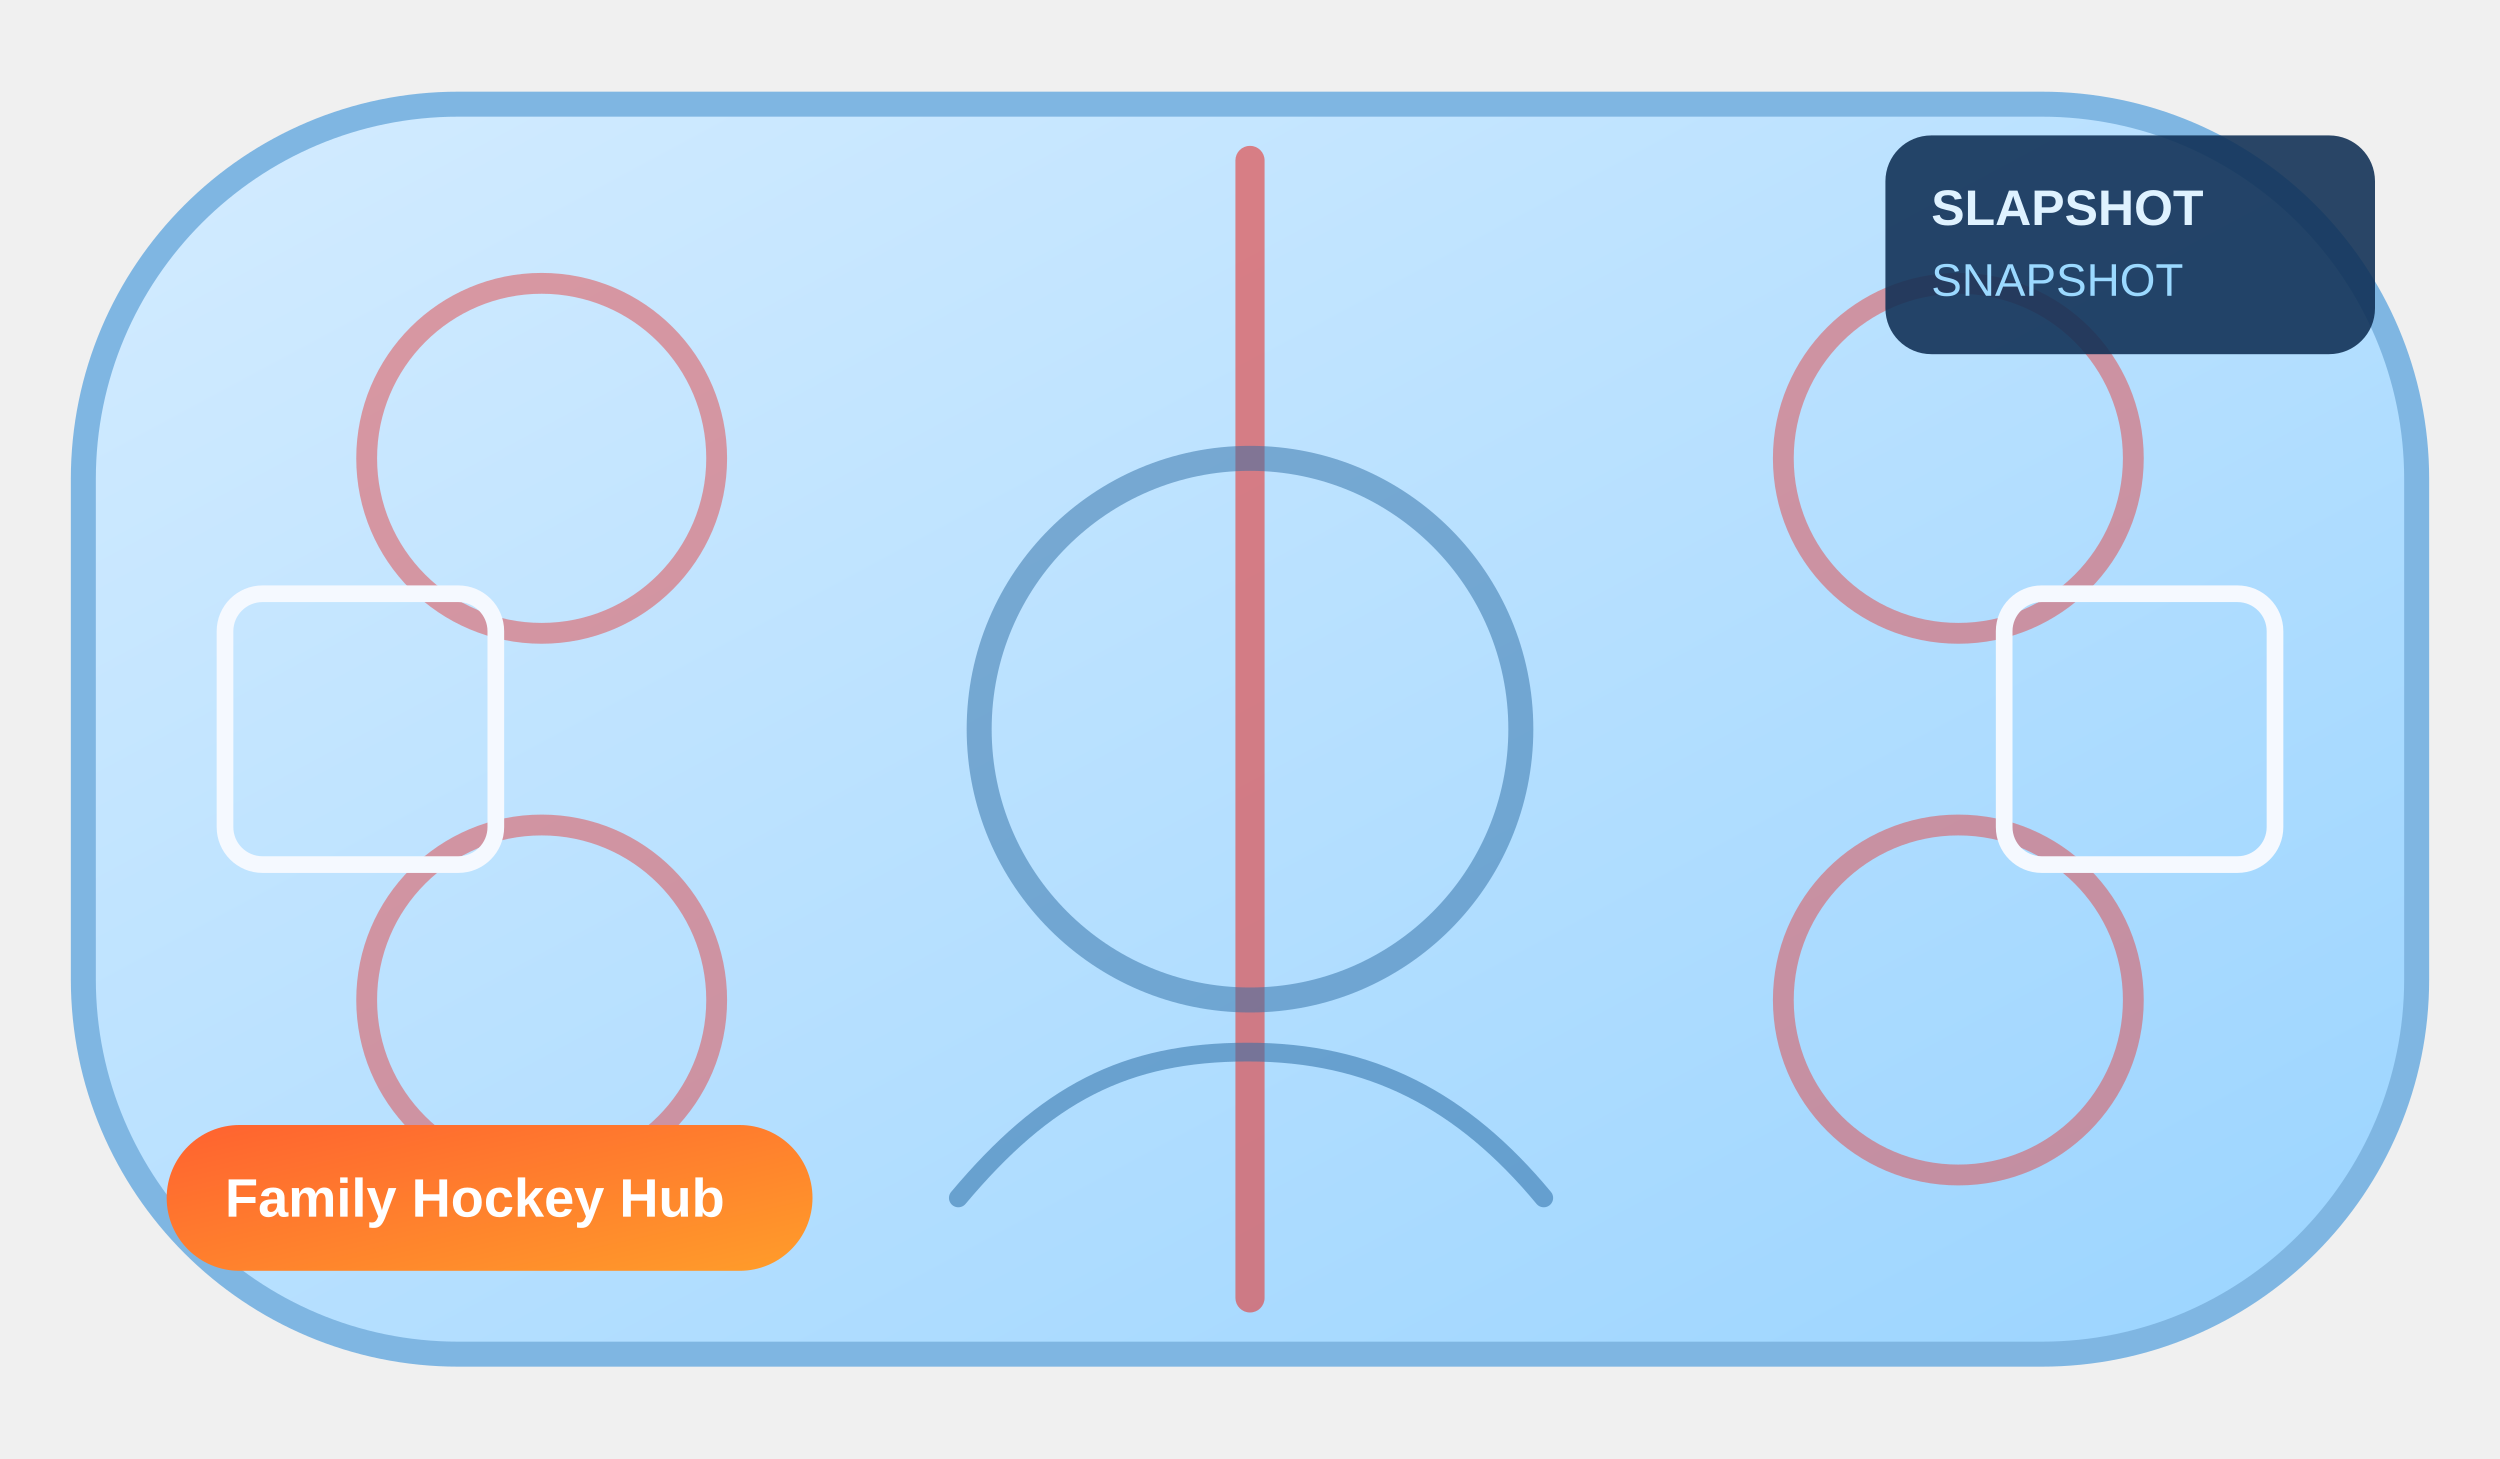
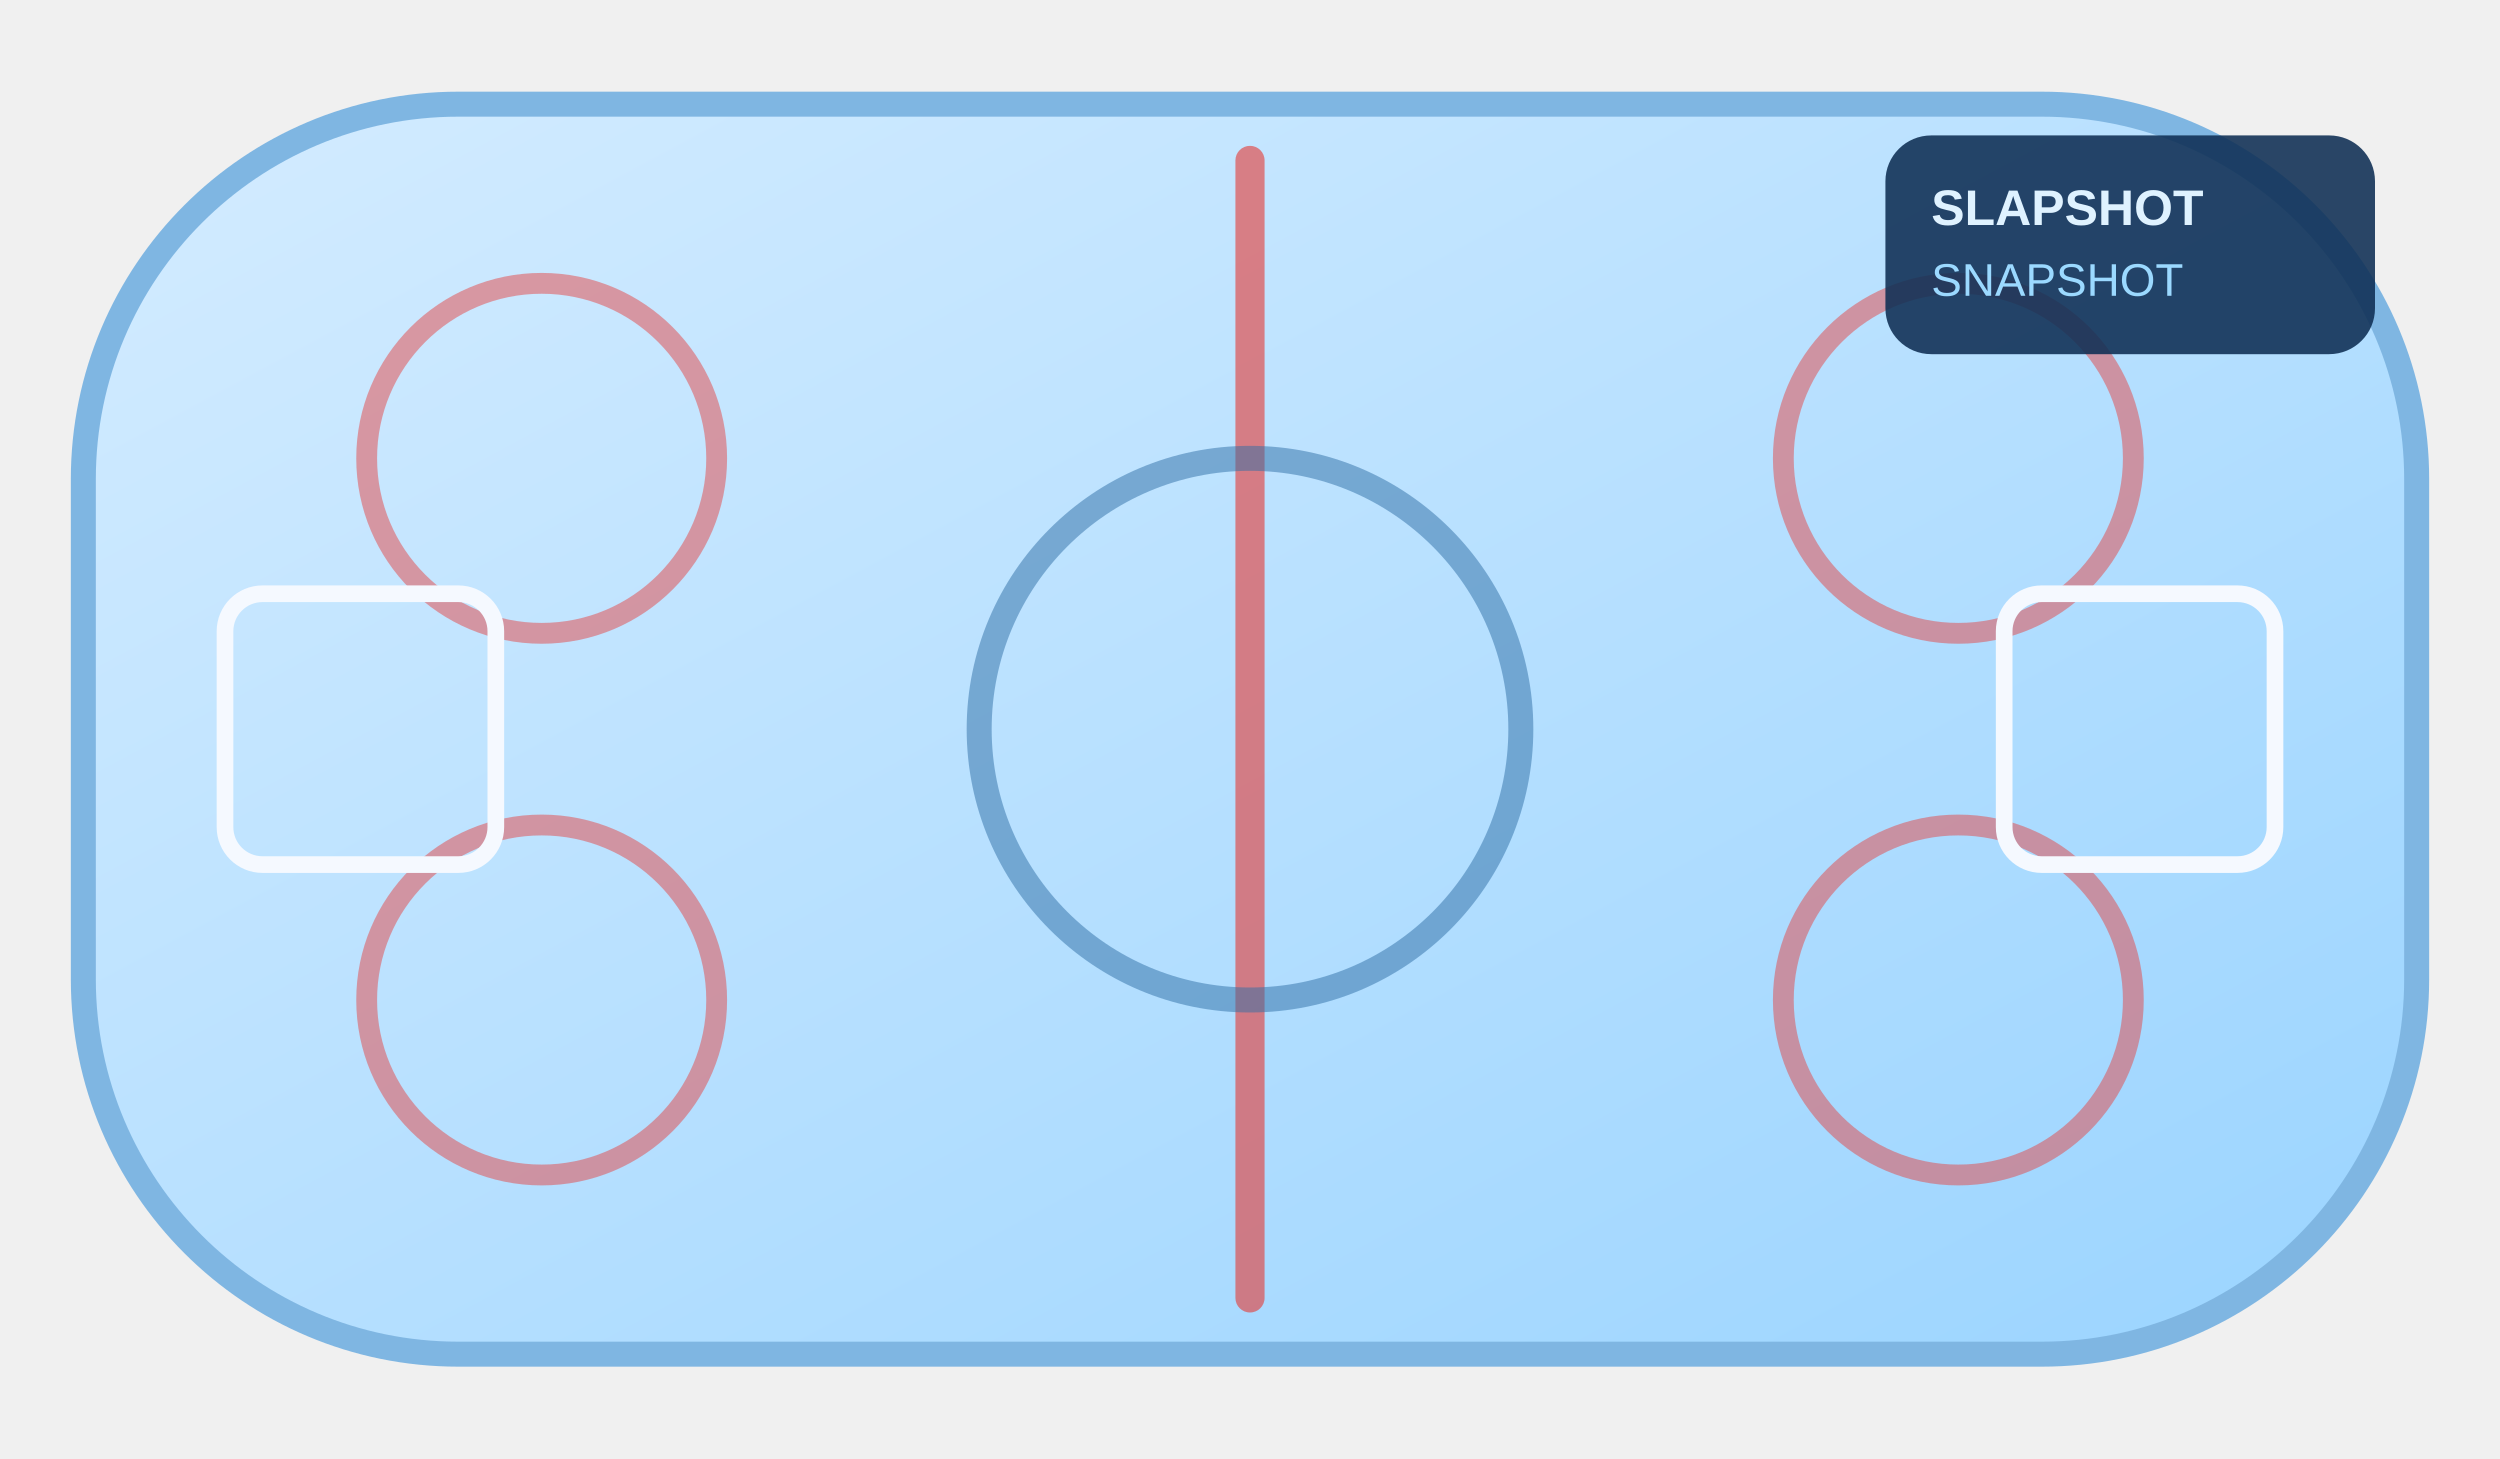
<svg xmlns="http://www.w3.org/2000/svg" width="1200" height="700" viewBox="0 0 1200 700" fill="none">
  <defs>
    <linearGradient id="ice" x1="0" y1="0" x2="1" y2="1">
      <stop offset="0%" stop-color="#d4ecff" />
      <stop offset="100%" stop-color="#9ad4ff" />
    </linearGradient>
    <linearGradient id="bar" x1="0" y1="0" x2="1" y2="1">
      <stop offset="0%" stop-color="#ff6230" />
      <stop offset="100%" stop-color="#ff9d2a" />
    </linearGradient>
  </defs>
  <rect x="40" y="50" width="1120" height="600" rx="180" fill="url(#ice)" stroke="#7fb6e2" stroke-width="12" />
  <rect x="593" y="70" width="14" height="560" rx="7" fill="#e53935" fill-opacity=".6" />
  <circle cx="600" cy="350" r="130" stroke="#2e6fa7" stroke-opacity=".5" stroke-width="12" />
  <circle cx="260" cy="220" r="84" stroke="#e54646" stroke-opacity=".5" stroke-width="10" />
  <circle cx="260" cy="480" r="84" stroke="#e54646" stroke-opacity=".5" stroke-width="10" />
  <circle cx="940" cy="220" r="84" stroke="#e54646" stroke-opacity=".5" stroke-width="10" />
  <circle cx="940" cy="480" r="84" stroke="#e54646" stroke-opacity=".5" stroke-width="10" />
  <rect x="108" y="285" width="130" height="130" rx="18" stroke="#f5f9ff" stroke-width="8" />
  <rect x="962" y="285" width="130" height="130" rx="18" stroke="#f5f9ff" stroke-width="8" />
-   <path d="M460 575C502 525 540 505 599 505C658 505 702 528 741 575" stroke="#2e6fa7" stroke-opacity=".55" stroke-width="9" stroke-linecap="round" />
  <g transform="translate(905 65)">
    <rect width="235" height="105" rx="22" fill="#0f2f54" opacity=".88" />
    <text x="22" y="43" fill="#dff2ff" font-family="Arial, sans-serif" font-size="24" font-weight="700">SLAPSHOT</text>
    <text x="22" y="77" fill="#9bd9ff" font-family="Arial, sans-serif" font-size="22">SNAPSHOT</text>
  </g>
-   <g transform="translate(80 540)">
-     <rect width="310" height="70" rx="35" fill="url(#bar)" />
-     <text x="28" y="44" fill="#ffffff" font-family="Arial, sans-serif" font-size="26" font-weight="700">Family Hockey Hub</text>
-   </g>
</svg>
